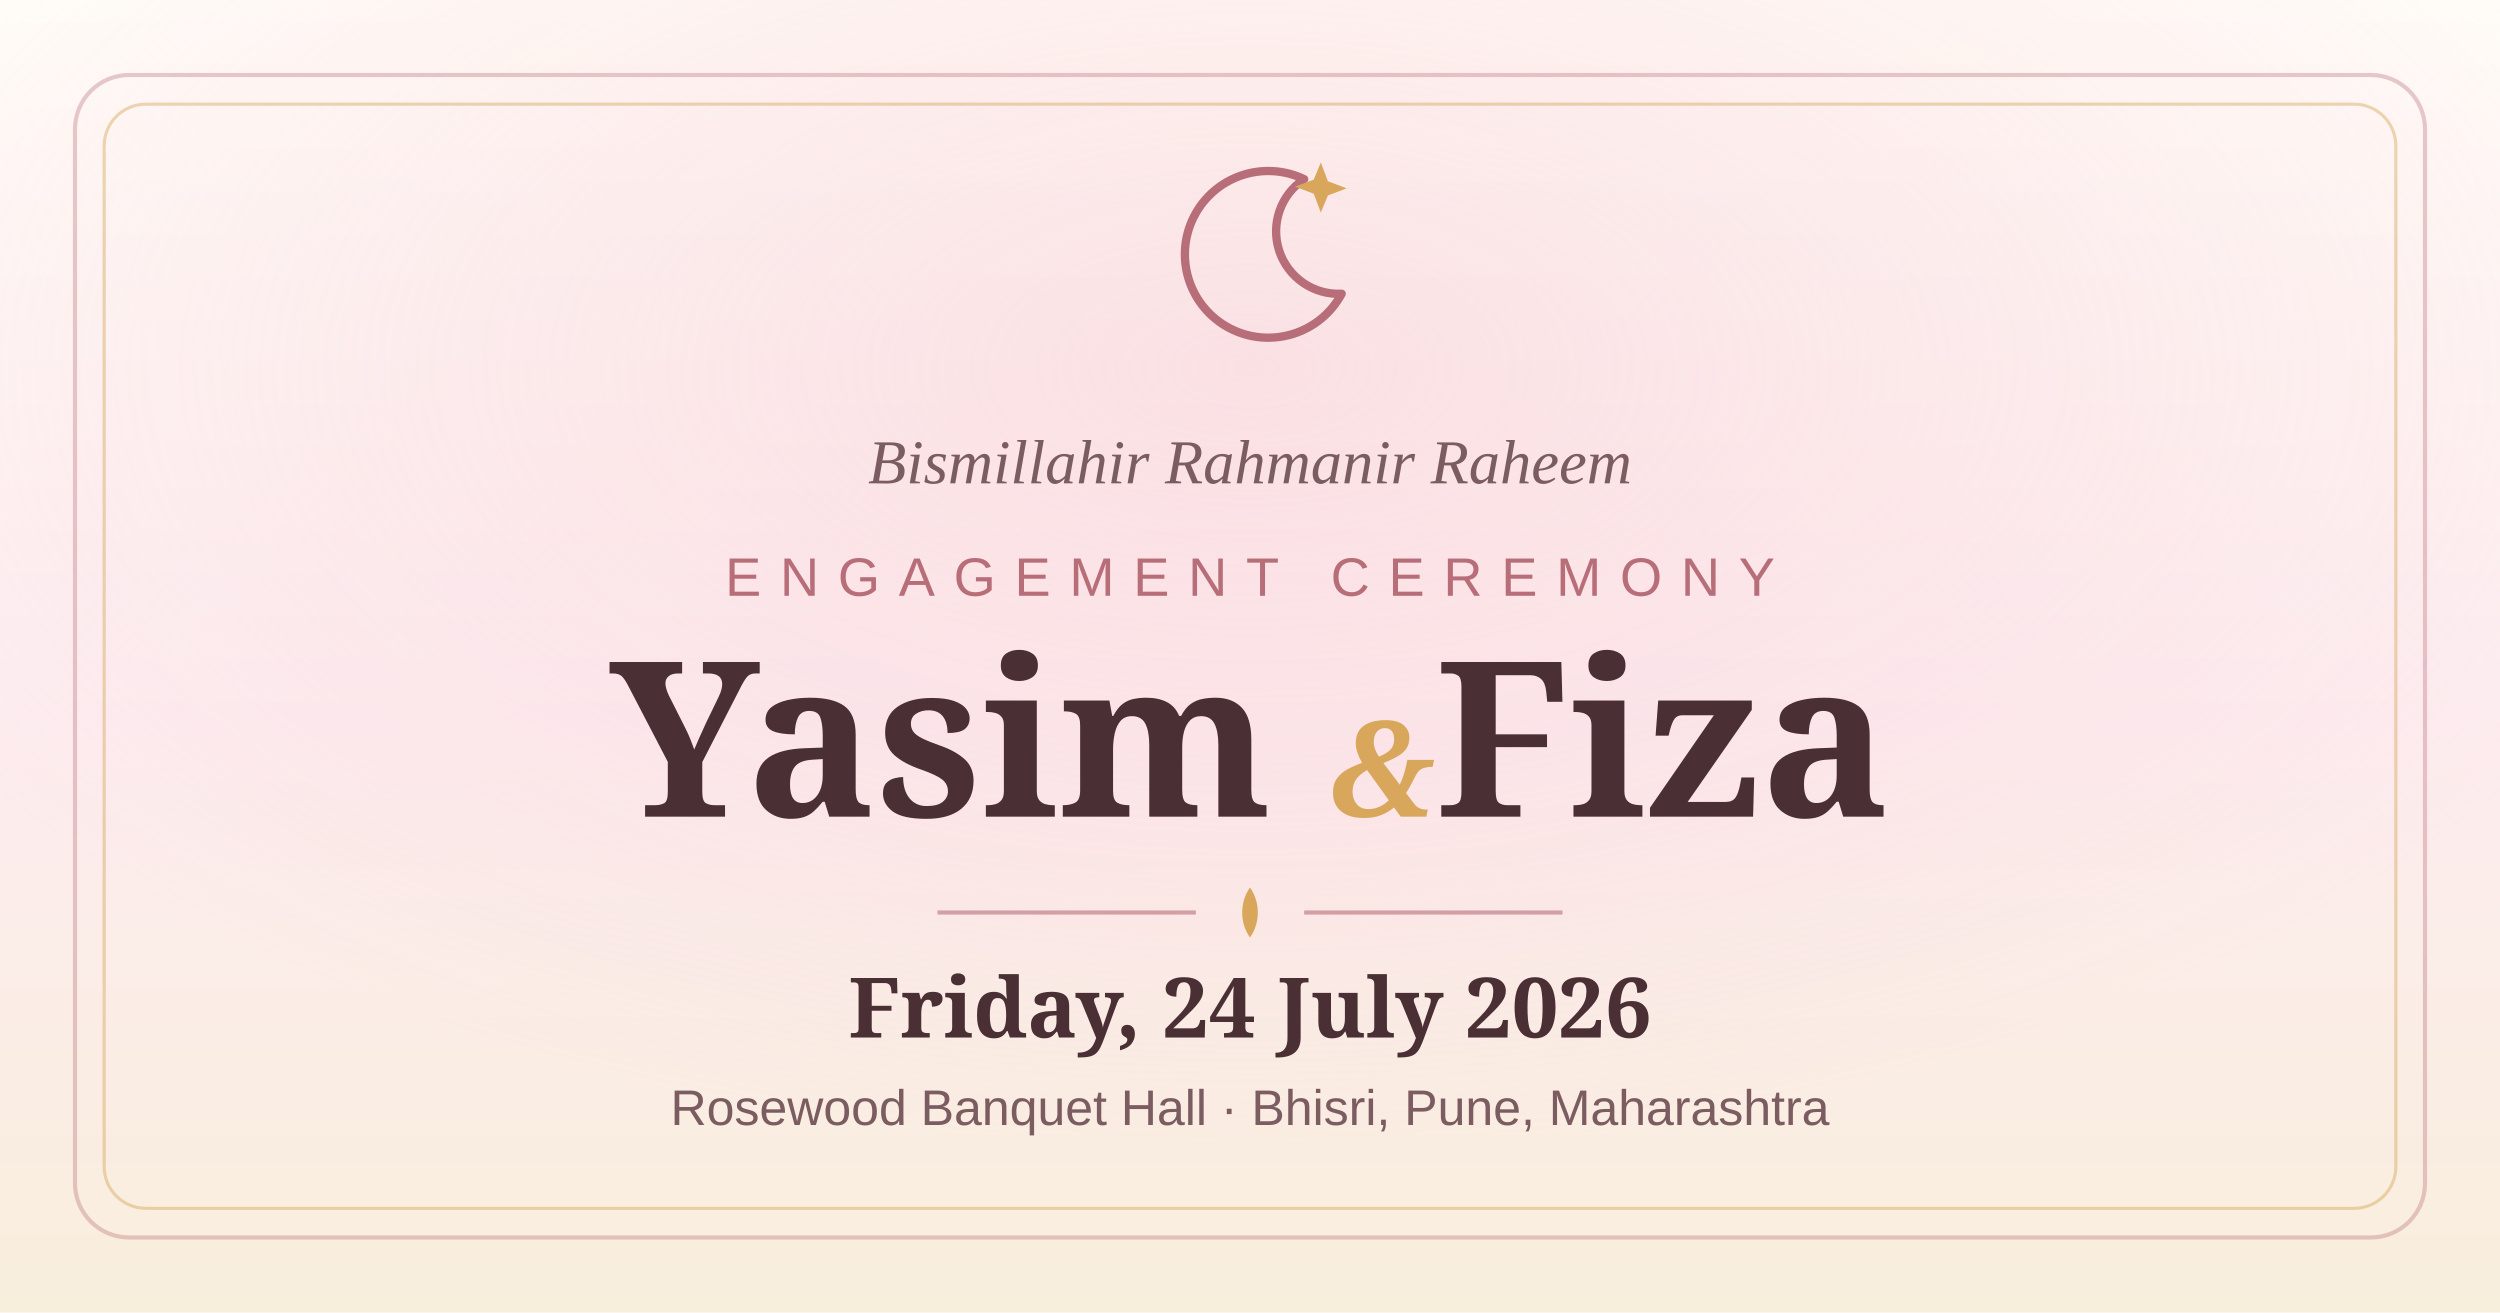
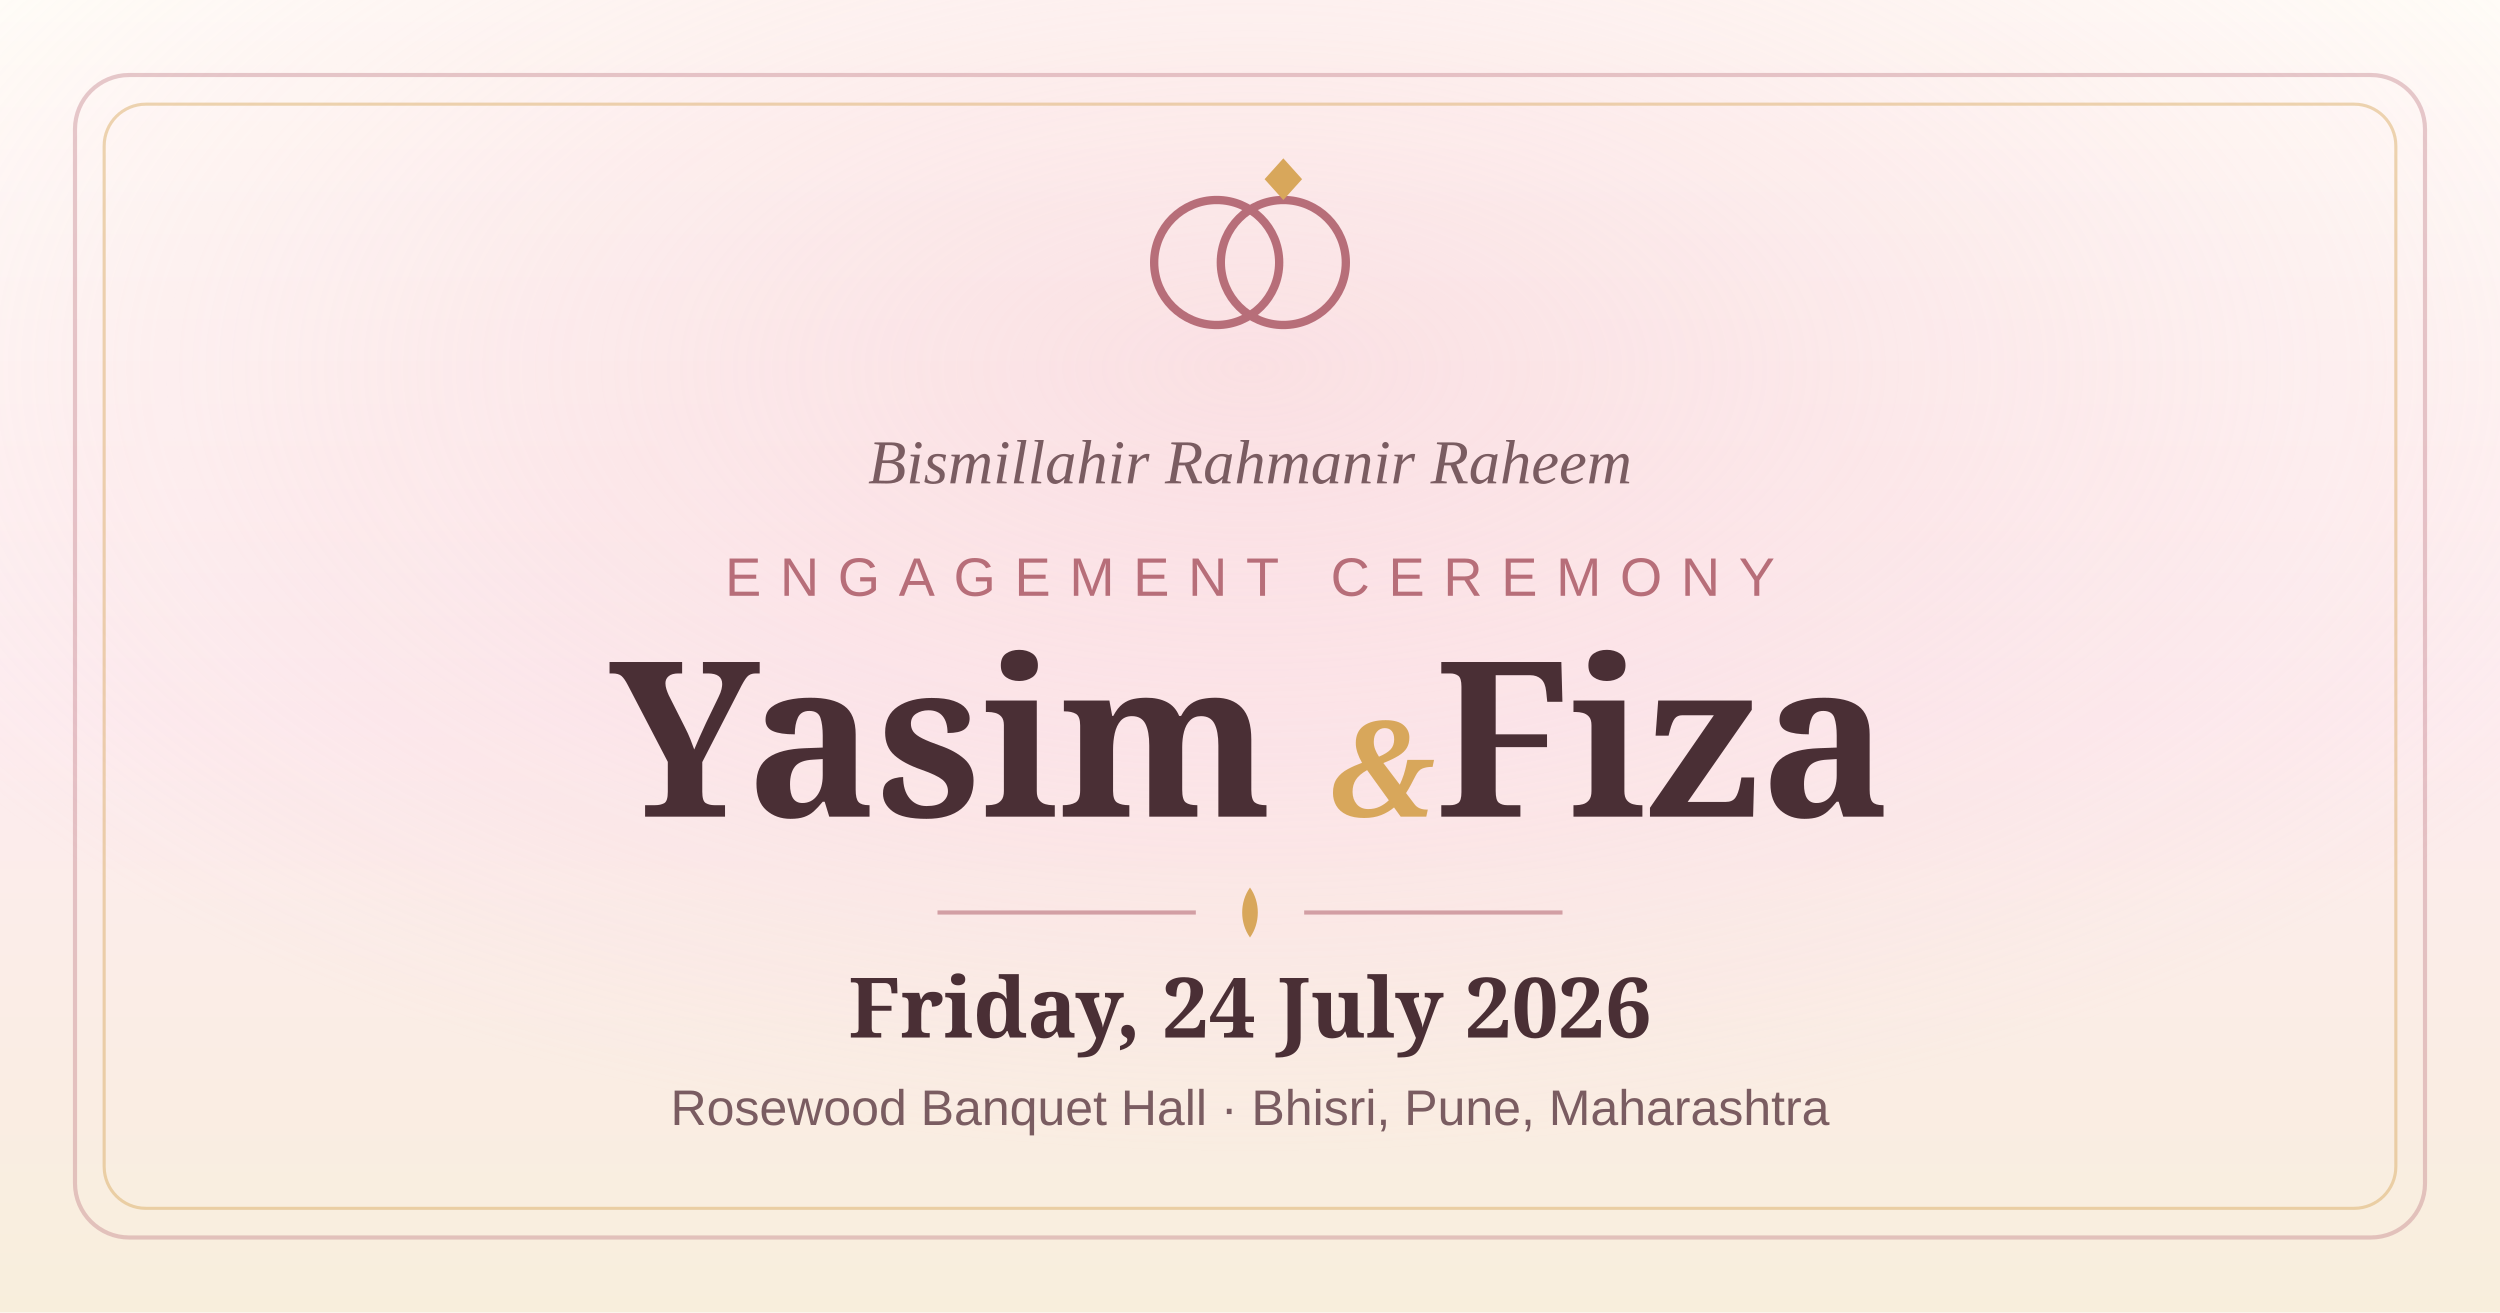
<svg xmlns="http://www.w3.org/2000/svg" viewBox="0 0 1200 630" role="img" aria-label="Yasim and Fiza Engagement Ceremony, Friday 24 July 2026">
  <defs>
    <linearGradient id="bg" x1="0" y1="0" x2="0" y2="1">
      <stop offset="0" stop-color="#FFFDF8" />
      <stop offset="0.55" stop-color="#FDECEF" />
      <stop offset="1" stop-color="#F8EEDC" />
    </linearGradient>
    <radialGradient id="glow" cx="0.5" cy="0.28" r="0.6">
      <stop offset="0" stop-color="#F7C8D0" stop-opacity="0.45" />
      <stop offset="1" stop-color="#F7C8D0" stop-opacity="0" />
    </radialGradient>
  </defs>
  <rect width="1200" height="630" fill="url(#bg)" />
  <rect width="1200" height="630" fill="url(#glow)" />
  <rect x="36" y="36" width="1128" height="558" rx="26" fill="none" stroke="#B76E79" stroke-opacity="0.35" stroke-width="2" />
  <rect x="50" y="50" width="1100" height="530" rx="20" fill="none" stroke="#D8A75B" stroke-opacity="0.45" stroke-width="1.5" />
  <g transform="translate(600,120)">
-     <path d="M26 -34a40 40 0 1 0 18 55 30 30 0 0 1-18-55Z" fill="none" stroke="#B76E79" stroke-width="4" stroke-linejoin="round" />
-     <path d="M34 -42l3.4 9 9 3.4-9 3.4L34 -18l-3.4-9-9-3.4 9-3.4L34 -42Z" fill="#D8A75B" />
+     <circle cx="-16" cy="6" r="30" fill="none" stroke="#B76E79" stroke-width="4" />
+     <circle cx="16" cy="6" r="30" fill="none" stroke="#B76E79" stroke-width="4" />
+     <path d="M16 -44 25 -34 16 -24 7 -34Z" fill="#D8A75B" />
  </g>
  <text x="600" y="232" text-anchor="middle" font-family="Georgia, 'Times New Roman', serif" font-style="italic" font-size="30" fill="#7A5C61">Bismillahir Rahmanir Raheem</text>
  <text x="600" y="286" text-anchor="middle" font-family="Poppins, Arial, sans-serif" font-size="26" letter-spacing="9" fill="#B76E79">ENGAGEMENT CEREMONY</text>
  <text x="600" y="392" text-anchor="middle" font-family="'Playfair Display', Georgia, serif" font-weight="600" font-size="104" fill="#4A2F35">Yasim
    <tspan font-family="Georgia, serif" font-style="italic" font-size="64" fill="#D8A75B"> &amp; </tspan>Fiza</text>
  <g transform="translate(600,438)">
    <line x1="-150" y1="0" x2="-26" y2="0" stroke="#B76E79" stroke-opacity="0.6" stroke-width="2" />
    <line x1="26" y1="0" x2="150" y2="0" stroke="#B76E79" stroke-opacity="0.6" stroke-width="2" />
    <path d="M0 -12c5 7 5 17 0 24-5-7-5-17 0-24Z" fill="#D8A75B" />
  </g>
  <text x="600" y="498" text-anchor="middle" font-family="'Cormorant Garamond', Georgia, serif" font-size="40" font-weight="600" fill="#4A2F35">Friday, 24 July 2026</text>
  <text x="600" y="540" text-anchor="middle" font-family="Poppins, Arial, sans-serif" font-size="24" fill="#7A5C61">Rosewood Banquet Hall · Bhisri, Pune, Maharashtra</text>
</svg>
